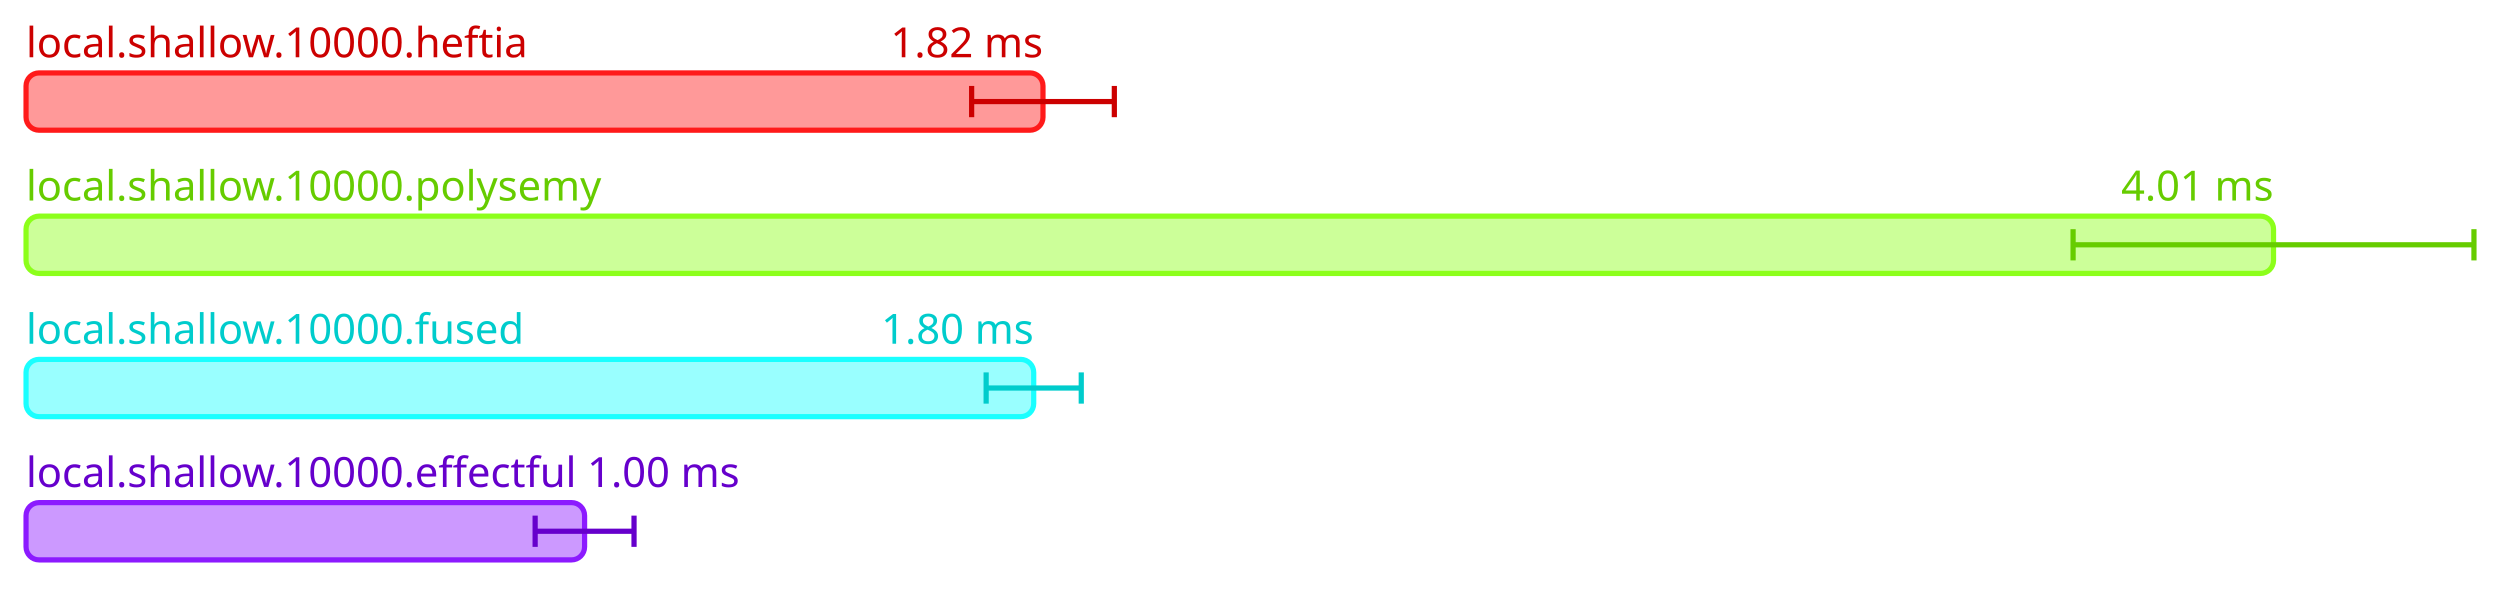
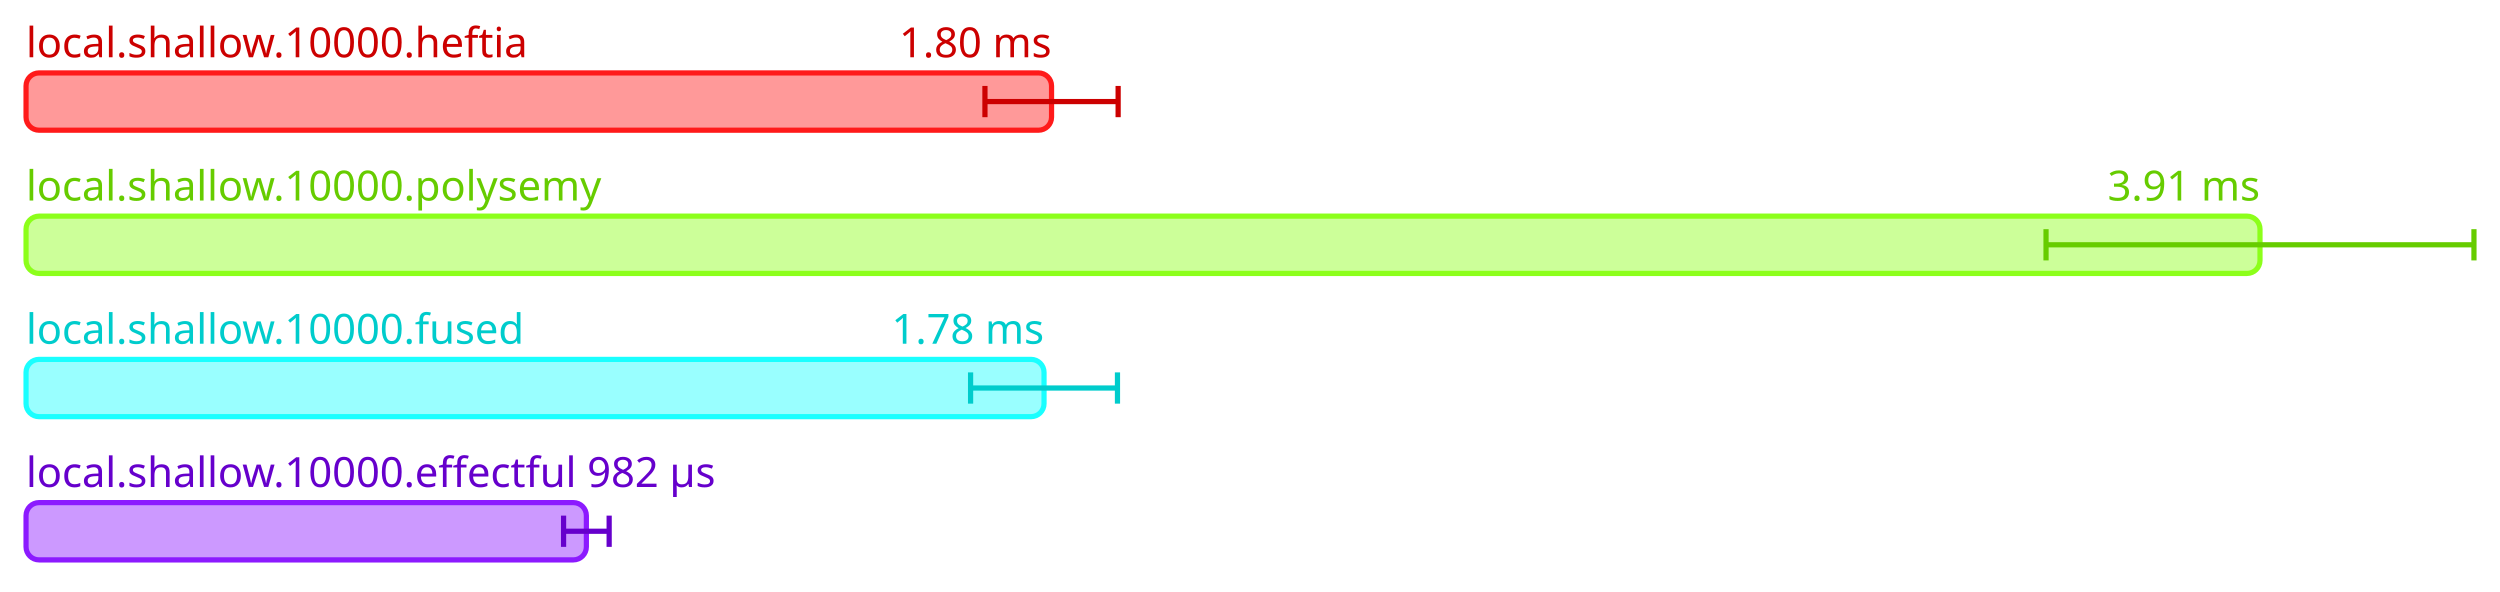
<svg xmlns="http://www.w3.org/2000/svg" height="227" width="960.0" font-size="16" font-family="sans-serif" stroke-width="2">
  <g transform="translate(10.0 0)">
    <g fill="hsl(0, 100%, 40%)">
      <text y="22">local.shallow.10000.heftia</text>
-       <text y="22" x="390.506" text-anchor="end">1.82 ms</text>
+       <text y="22" x="393.793" text-anchor="end">1.80 ms</text>
    </g>
    <g>
-       <rect y="28" rx="5" height="22" width="390.506" fill="hsl(0, 100%, 80%)" stroke="hsl(0, 100%, 55%)" />
+       <rect y="28" rx="5" height="22" width="393.793" fill="hsl(0, 100%, 80%)" stroke="hsl(0, 100%, 55%)" />
      <g stroke="hsl(0, 100%, 40%)">
-         <line x1="363.107" x2="417.905" y1="39" y2="39" />
-         <line x1="363.107" x2="363.107" y1="33" y2="45" />
-         <line x1="417.905" x2="417.905" y1="33" y2="45" />
+         <line x1="368.221" x2="419.365" y1="39" y2="39" />
+         <line x1="368.221" x2="368.221" y1="33" y2="45" />
+         <line x1="419.365" x2="419.365" y1="33" y2="45" />
      </g>
    </g>
    <g fill="hsl(90, 100%, 40%)">
      <text y="77">local.shallow.10000.polysemy</text>
-       <text y="77" x="863.033" text-anchor="end">4.01 ms</text>
+       <text y="77" x="857.839" text-anchor="end">3.91 ms</text>
    </g>
    <g>
-       <rect y="83" rx="5" height="22" width="863.033" fill="hsl(90, 100%, 80%)" stroke="hsl(90, 100%, 55%)" />
+       <rect y="83" rx="5" height="22" width="857.839" fill="hsl(90, 100%, 80%)" stroke="hsl(90, 100%, 55%)" />
      <g stroke="hsl(90, 100%, 40%)">
-         <line x1="786.065" x2="940.0" y1="94" y2="94" />
-         <line x1="786.065" x2="786.065" y1="88" y2="100" />
+         <line x1="775.678" x2="940.0" y1="94" y2="94" />
+         <line x1="775.678" x2="775.678" y1="88" y2="100" />
        <line x1="940.0" x2="940.0" y1="88" y2="100" />
      </g>
    </g>
    <g fill="hsl(180, 100%, 40%)">
      <text y="132">local.shallow.10000.fused</text>
-       <text y="132" x="386.942" text-anchor="end">1.80 ms</text>
+       <text y="132" x="390.907" text-anchor="end">1.78 ms</text>
    </g>
    <g>
-       <rect y="138" rx="5" height="22" width="386.942" fill="hsl(180, 100%, 80%)" stroke="hsl(180, 100%, 55%)" />
+       <rect y="138" rx="5" height="22" width="390.907" fill="hsl(180, 100%, 80%)" stroke="hsl(180, 100%, 55%)" />
      <g stroke="hsl(180, 100%, 40%)">
-         <line x1="368.679" x2="405.204" y1="149" y2="149" />
-         <line x1="368.679" x2="368.679" y1="143" y2="155" />
-         <line x1="405.204" x2="405.204" y1="143" y2="155" />
+         <line x1="362.704" x2="419.11" y1="149" y2="149" />
+         <line x1="362.704" x2="362.704" y1="143" y2="155" />
+         <line x1="419.11" x2="419.11" y1="143" y2="155" />
      </g>
    </g>
-     <text fill="hsl(270, 100%, 40%)" y="187">local.shallow.10000.effectful 1.00 ms</text>
+     <text fill="hsl(270, 100%, 40%)" y="187">local.shallow.10000.effectful 982  μs</text>
    <g>
-       <rect y="193" rx="5" height="22" width="214.48" fill="hsl(270, 100%, 80%)" stroke="hsl(270, 100%, 55%)" />
+       <rect y="193" rx="5" height="22" width="215.164" fill="hsl(270, 100%, 80%)" stroke="hsl(270, 100%, 55%)" />
      <g stroke="hsl(270, 100%, 40%)">
-         <line x1="195.493" x2="233.468" y1="204" y2="204" />
-         <line x1="195.493" x2="195.493" y1="198" y2="210" />
-         <line x1="233.468" x2="233.468" y1="198" y2="210" />
+         <line x1="206.411" x2="223.916" y1="204" y2="204" />
+         <line x1="206.411" x2="206.411" y1="198" y2="210" />
+         <line x1="223.916" x2="223.916" y1="198" y2="210" />
      </g>
    </g>
  </g>
</svg>
